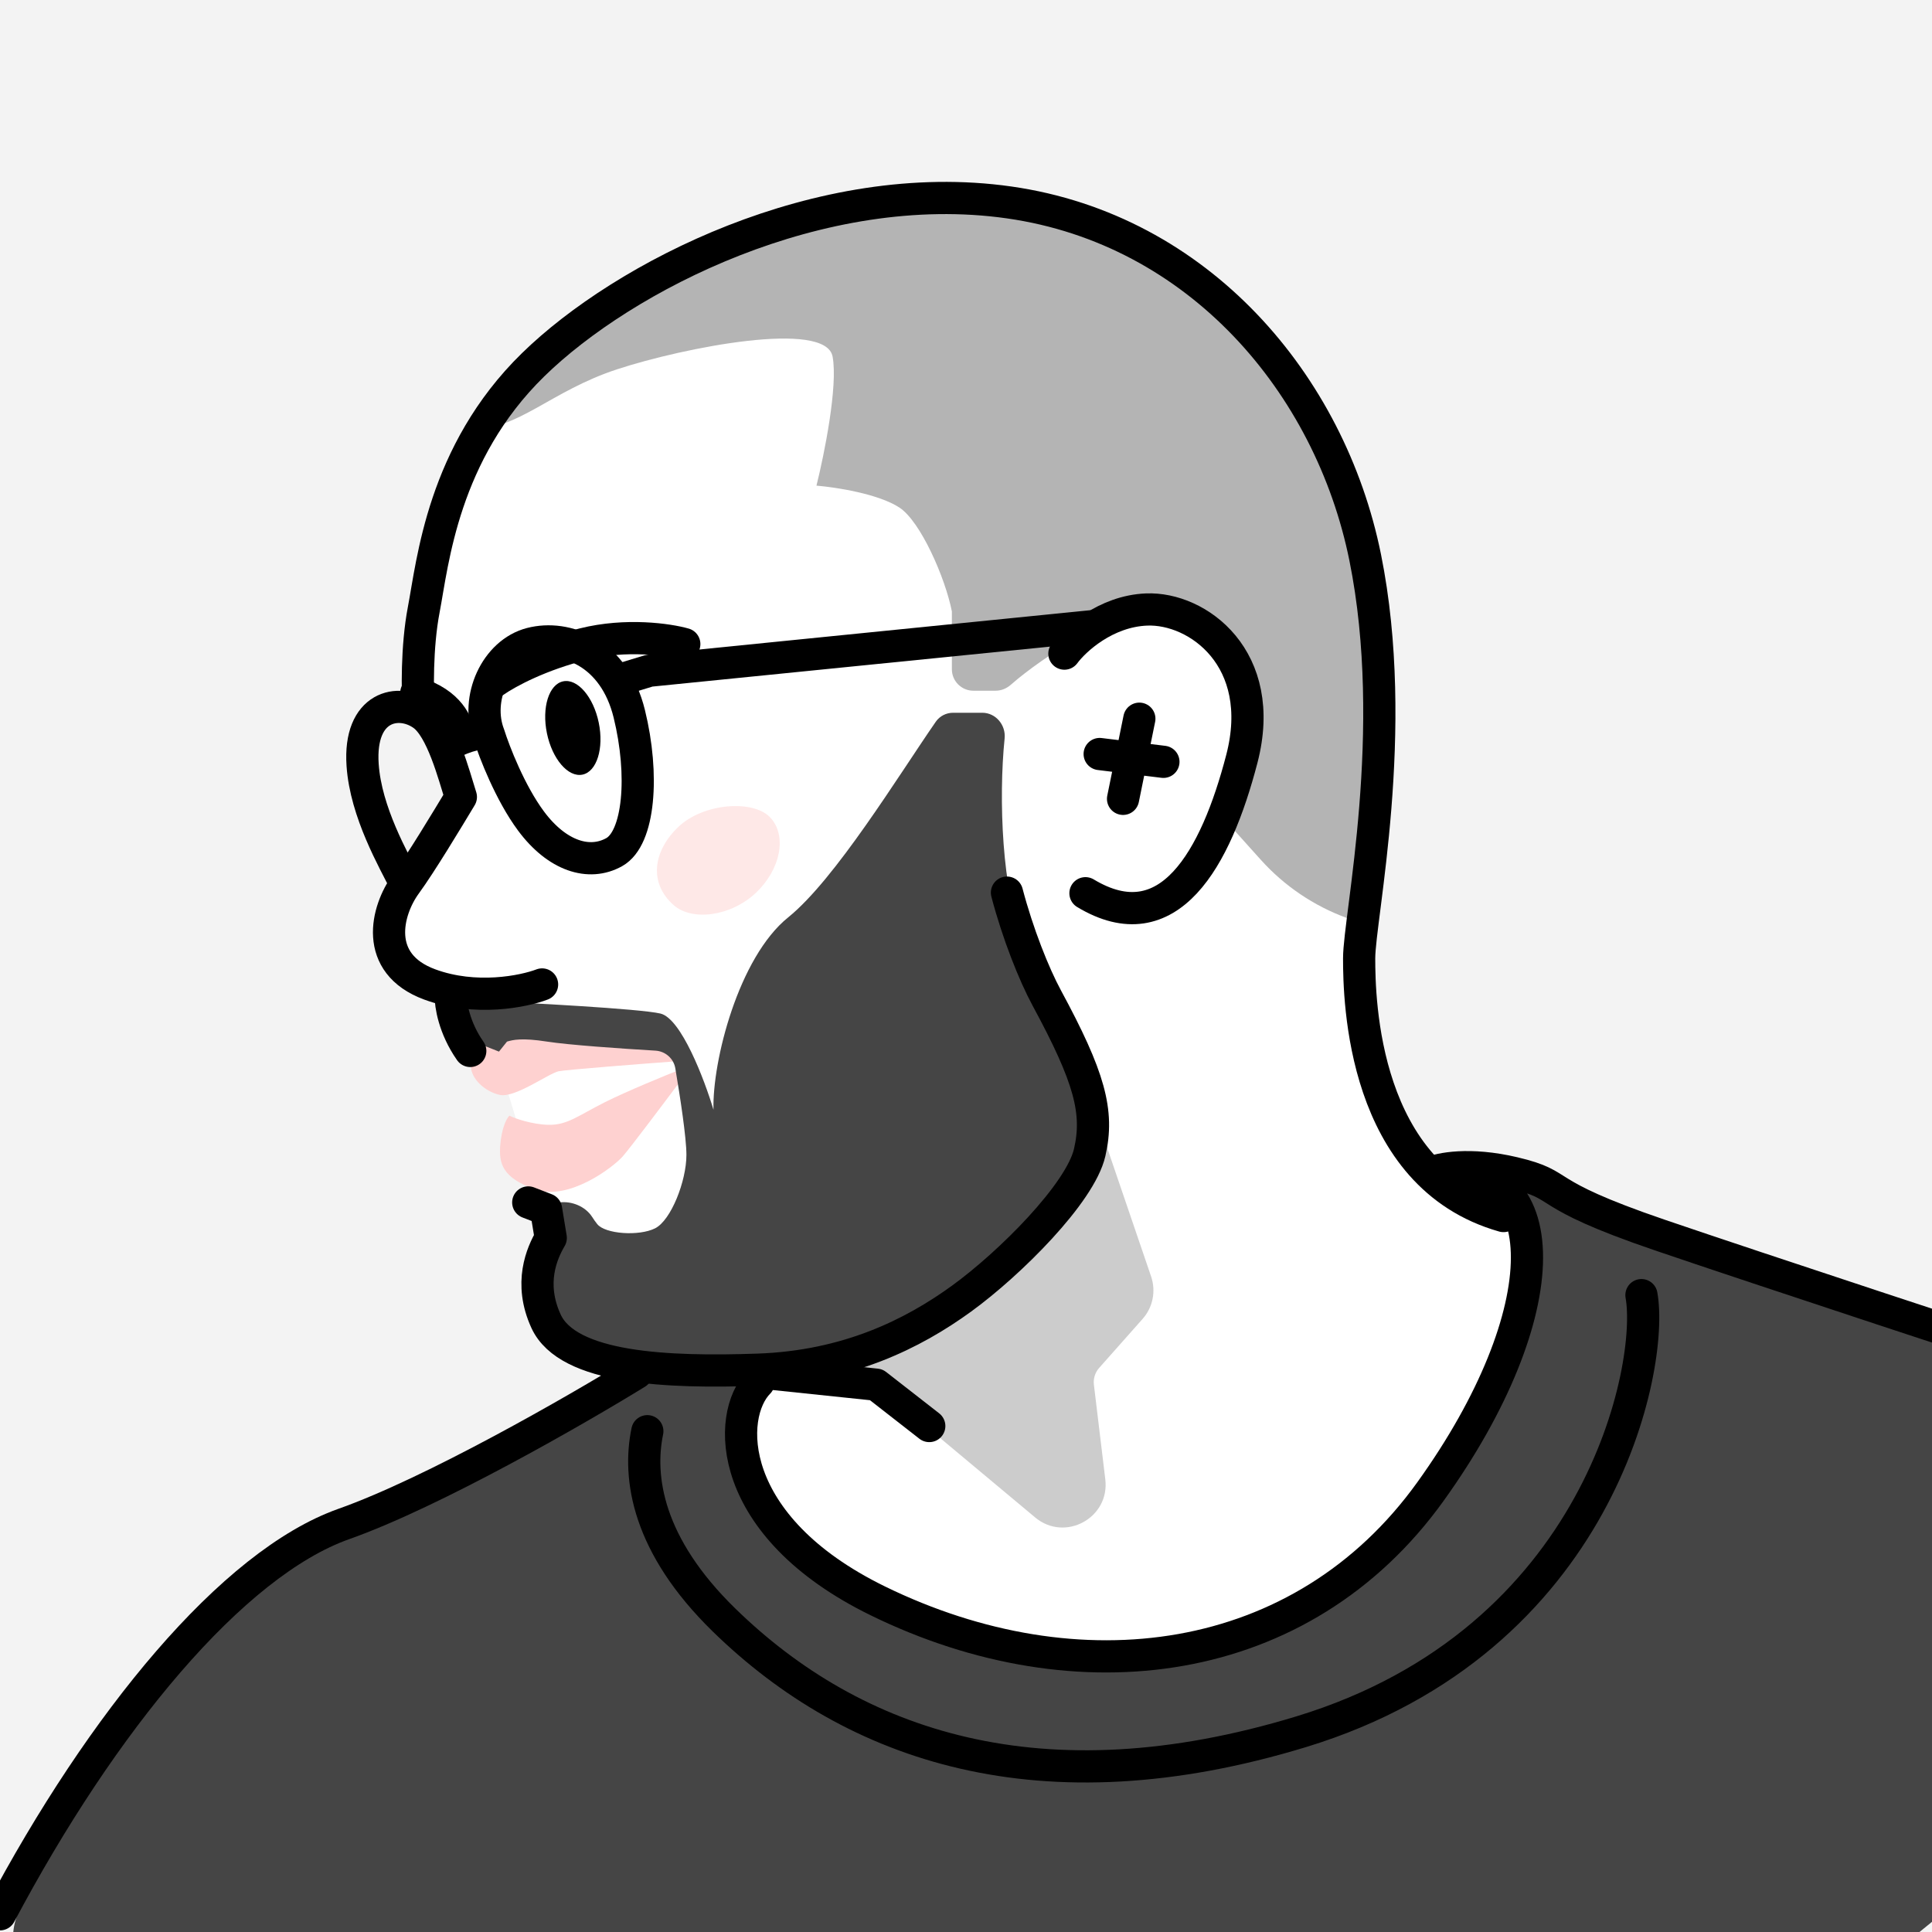
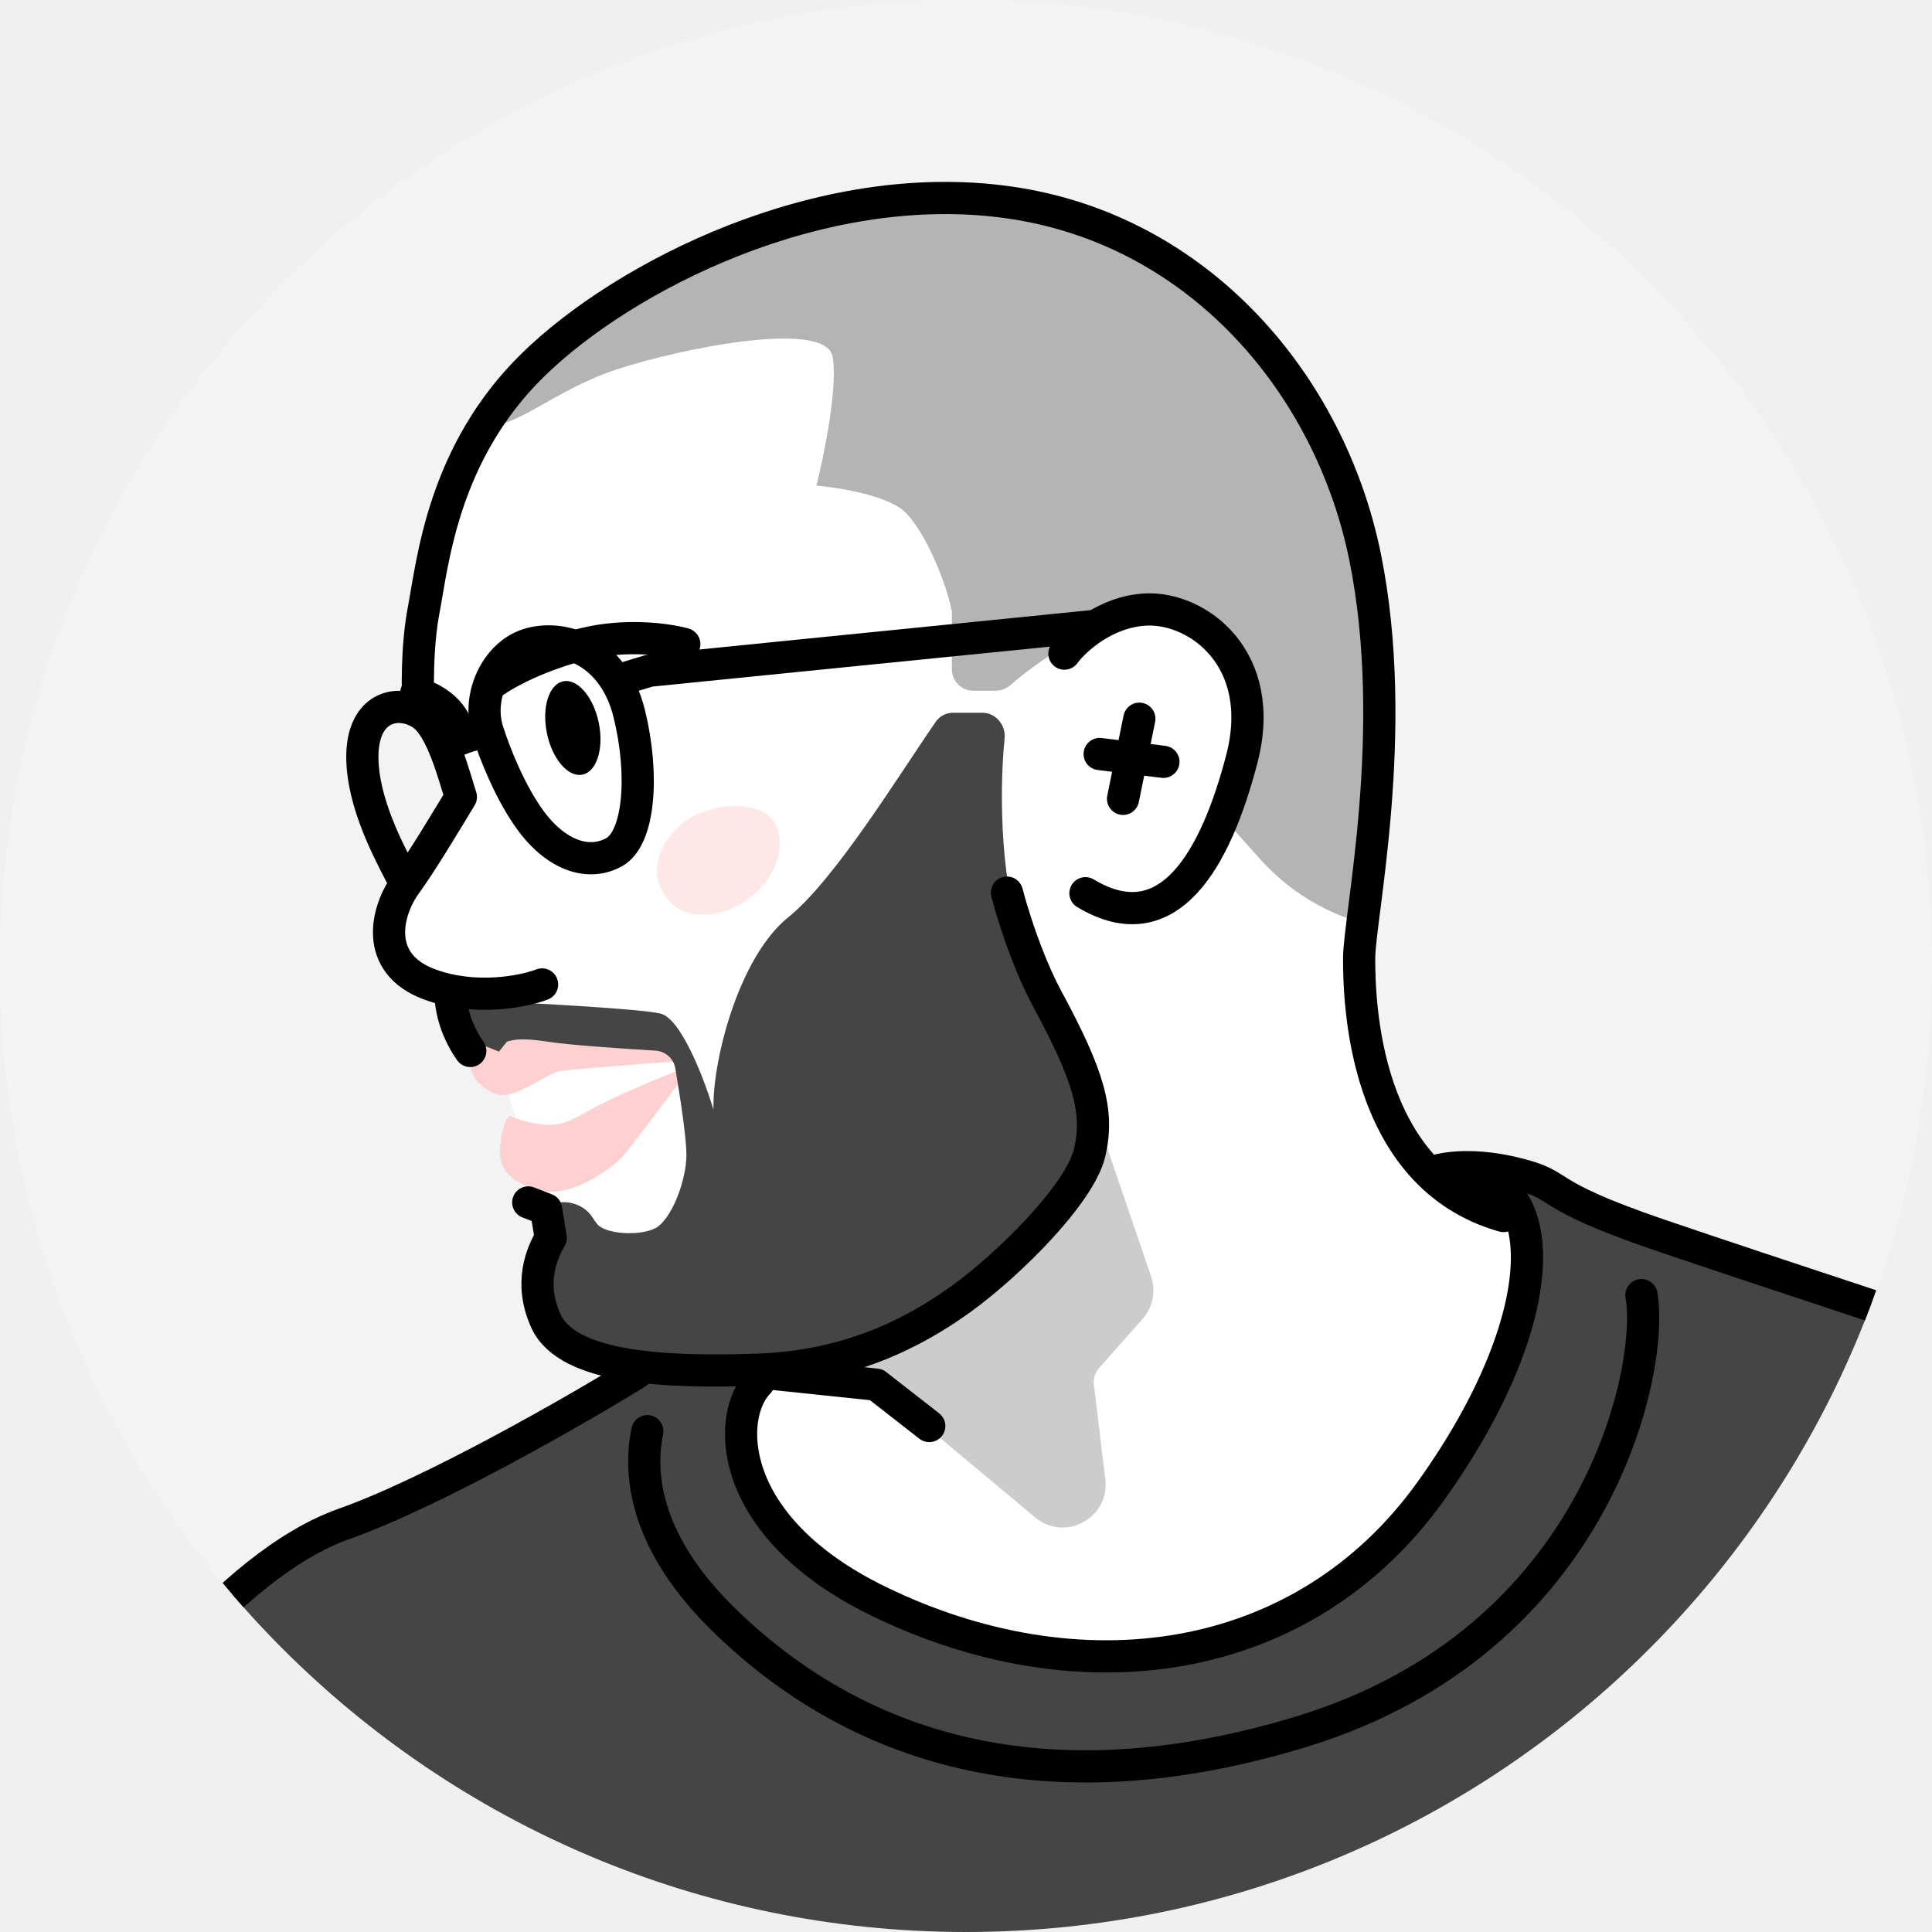
<svg xmlns="http://www.w3.org/2000/svg" width="90" height="90" viewBox="0 0 90 90" fill="none">
  <g clip-path="url(#clip0_3486_2)">
    <rect width="90" height="90" transform="matrix(-1 0 0 1 90 0)" fill="#F3F3F3" />
    <path d="M23.561 50.564L23.998 51.998L25.06 55.621L26.497 56.808L35.367 64.117C33.806 66.616 34.805 68.428 35.93 70.364C37.054 72.301 39.803 75.175 48.362 76.611C56.92 78.048 61.044 75.05 66.978 68.927C71.726 64.03 71.705 58.557 71.102 56.433C70.56 56.35 69.09 55.946 67.541 54.996C65.604 53.809 64.542 51.06 63.73 46.875C63.08 43.526 64.001 37.691 64.542 35.193C60.211 29.884 50.661 18.553 47.112 15.703C42.677 12.14 34.868 12.142 27.309 15.703C21.261 18.551 19.958 25.261 20.062 28.259C19.562 31.82 20.062 32.447 20.562 33.634C20.962 34.584 21.353 36.112 21.499 36.757C20.187 38.444 17.688 42.204 18.188 43.753C18.688 45.302 21.353 45.814 22.623 45.877L23.561 50.564Z" fill="white" />
    <path d="M41.898 23.644C42.886 24.29 44.038 26.929 44.342 28.484V31.176C44.342 31.728 44.79 32.176 45.342 32.176H46.381C46.642 32.176 46.891 32.073 47.087 31.9C48.653 30.52 51.882 28.551 53.449 28.351C55.542 28.082 57.258 29.332 57.736 31.504C58.204 33.628 57.714 36.935 57.249 38.402L58.739 40.059C59.829 41.27 61.198 42.197 62.727 42.758L63.582 43.072C63.761 42.249 64.215 39.615 64.602 35.665C65.085 30.727 63.049 22.442 61.113 18.865C60.214 17.203 57.581 14.578 53.449 11.68C49.316 8.781 44.045 7.7 34.653 10.652C27.139 13.014 23.042 17.862 21.933 19.991C24.133 20.045 25.636 18.223 28.748 17.203C31.861 16.183 38.463 14.892 38.785 16.61C39.043 17.984 38.392 21.191 38.034 22.623C38.911 22.695 40.911 22.999 41.898 23.644Z" fill="#B4B4B4" />
    <path d="M24.737 38.247C23.765 36.938 23.025 35.024 22.776 34.231C22.122 32.54 23.103 30.401 24.737 29.981C26.371 29.56 28.614 30.401 29.314 33.25C30.015 36.099 29.781 39.041 28.614 39.695C27.446 40.349 25.952 39.882 24.737 38.247Z" stroke="black" stroke-width="1.5" stroke-linecap="round" stroke-linejoin="round" />
    <path d="M20.722 34.791C21.033 34.59 21.851 34.176 22.636 34.139M28.887 31.659L30.249 31.244L50.864 29.172" stroke="black" stroke-width="1.5" stroke-linecap="round" stroke-linejoin="round" />
    <path d="M23.304 53.343C23.358 52.66 23.552 52.144 23.732 51.971C23.973 52.106 24.812 52.38 25.532 52.398C26.431 52.421 26.926 51.972 28.186 51.341C29.193 50.837 30.959 50.112 31.716 49.812V50.329C30.967 51.333 29.378 53.446 29.018 53.86C28.568 54.376 26.498 55.951 24.947 55.411C23.395 54.872 23.237 54.197 23.304 53.343Z" fill="#FED1D0" />
    <path d="M13.467 72.268C14.657 71.247 24.872 66.319 29.83 63.983H35.037C34.576 64.514 33.932 66.299 35.037 69.19C36.418 72.802 43.75 76.84 52.251 77.159C60.752 77.478 64.683 72.268 68.827 65.577C72.142 60.224 71.129 55.977 70.209 54.523C71.59 55.126 74.735 56.481 76.265 57.076C77.796 57.671 88.875 61.078 94.223 62.707L97.198 83.64C91.213 88.563 79.113 98.431 78.603 98.516C77.966 98.622 -4.067 101.704 0.821 89.165C5.709 76.627 11.979 73.545 13.467 72.268Z" fill="#454545" />
    <path d="M21.934 49.677C21.916 49.208 22.106 48.807 22.203 48.665V48.125L22.675 48.35L23.395 47.879L31.312 48.665L31.604 49.431C29.895 49.558 26.386 49.831 26.026 49.903C25.577 49.993 23.98 51.163 23.283 51.005C22.585 50.848 21.956 50.263 21.934 49.677Z" fill="#FED1D0" />
    <path d="M49.584 30.448C50.066 29.795 51.507 28.47 53.413 28.393C55.795 28.298 59.065 30.68 57.85 35.35C56.636 40.02 54.441 43.945 50.565 41.61" stroke="black" stroke-width="1.5" stroke-linecap="round" stroke-linejoin="round" />
    <path d="M53.075 33.48L52.316 37.213" stroke="black" stroke-width="1.5" stroke-linecap="round" stroke-linejoin="round" />
    <path d="M51.227 35.125L54.196 35.489" stroke="black" stroke-width="1.5" stroke-linecap="round" stroke-linejoin="round" />
    <path d="M19.507 33.108C19.445 32.269 19.404 30.151 19.741 28.393C20.161 26.196 20.628 21.105 24.831 16.996C29.034 12.886 38.188 8.17 47.015 9.431C55.842 10.692 61.96 17.884 63.595 25.964C65.229 34.044 63.314 42.73 63.314 44.645C63.315 46.56 63.455 54.78 70.04 56.648" stroke="black" stroke-width="1.5" stroke-linecap="round" stroke-linejoin="round" />
    <path d="M22.122 46.605C20.908 47.681 21.391 49.198 21.911 49.596L22.544 48.71L23.244 48.988L23.618 48.522C23.882 48.444 24.289 48.335 25.484 48.522C26.494 48.679 28.928 48.848 30.533 48.943C30.996 48.971 31.381 49.309 31.459 49.766C31.684 51.092 31.976 53.004 31.976 53.799C31.976 55.013 31.262 56.847 30.515 57.221C29.768 57.594 28.193 57.489 27.82 57.022C27.739 56.921 27.66 56.809 27.585 56.691C27.27 56.2 26.638 55.94 26.058 56.013C25.456 56.088 24.853 56.015 24.484 55.724L25.035 57.221C24.101 59.229 24.13 62.159 26.418 63.327C28.707 64.494 34.451 65.475 40.85 63.327C45.542 61.751 49.389 57.125 51.088 54.471C51.367 54.035 51.506 53.524 51.488 53.007C51.311 48.034 49.046 46.87 47.668 43.805C46.669 41.582 46.514 37.185 46.799 34.399C46.863 33.775 46.386 33.203 45.758 33.203H44.4C44.077 33.203 43.774 33.357 43.591 33.623C41.853 36.135 38.905 40.969 36.718 42.733C34.401 44.601 33.175 49.44 33.237 51.697C32.817 50.296 31.733 47.438 30.762 47.214C29.79 46.989 24.597 46.715 22.122 46.605Z" fill="#454545" />
    <path opacity="0.5" d="M35.876 38.076C36.672 38.915 36.376 40.487 35.216 41.588C34.055 42.689 32.24 42.929 31.376 42.16C30.189 41.104 30.447 39.614 31.607 38.513C32.768 37.412 35.081 37.238 35.876 38.076Z" fill="#FED1D0" />
    <path d="M34.736 63.867L40.818 64.503L43.289 66.43" stroke="black" stroke-width="1.5" stroke-linecap="round" stroke-linejoin="round" />
    <path d="M18.899 41.188C19.609 40.215 20.814 38.214 21.469 37.126C21.142 36.099 20.591 33.931 19.694 33.296C18.573 32.502 16.705 32.878 16.892 35.633C17.041 37.838 18.339 40.068 18.899 41.188ZM18.899 41.188C18.012 42.404 17.359 44.879 20.021 45.86C22.15 46.644 24.395 46.187 25.252 45.86" stroke="black" stroke-width="1.5" stroke-linecap="round" stroke-linejoin="round" />
    <path d="M35.339 64.401C33.829 65.925 33.763 71.089 40.894 74.576C50.211 79.131 60.653 77.803 66.631 69.49C72.609 61.177 72.656 53.704 66.631 54.638C67.067 54.437 68.452 54.154 70.507 54.638C73.076 55.244 71.441 55.527 77.326 57.535C82.034 59.142 93.112 62.782 98.063 64.401L106.073 86.361" stroke="black" stroke-width="1.5" stroke-linecap="round" stroke-linejoin="round" />
    <path d="M29.657 63.957C26.843 65.689 20.175 69.521 16.019 70.992C10.824 72.832 4.762 80.192 0 89.175" stroke="black" stroke-width="1.5" stroke-linecap="round" stroke-linejoin="round" />
    <ellipse cx="26.685" cy="33.912" rx="1.232" ry="2.219" transform="rotate(-11.6788 26.6849 33.9117)" fill="black" />
    <path d="M30.155 66.671C29.707 68.834 30.155 71.983 33.734 75.472C39.775 81.362 48.525 84.355 60.62 80.669C74.565 76.418 77.062 63.613 76.465 60.332" stroke="black" stroke-width="1.5" stroke-linecap="round" stroke-linejoin="round" />
    <path d="M21.346 34.211C21.337 33.766 20.933 32.758 19.392 32.281" stroke="black" stroke-width="1.5" stroke-linecap="round" stroke-linejoin="round" />
    <path d="M23.007 31.763C23.694 31.284 25.184 30.503 27.181 30.003C29.179 29.502 31.144 29.794 31.877 30.003" stroke="black" stroke-width="1.5" stroke-linecap="round" stroke-linejoin="round" />
    <path opacity="0.2" d="M40.882 64.556L35.654 64.06C37.453 63.699 41.446 62.563 43.704 60.903C45.962 59.242 49.848 55.12 51.508 53.266L53.624 59.467C53.856 60.148 53.705 60.902 53.227 61.44L51.203 63.723C51.013 63.937 50.924 64.222 50.958 64.506L51.489 68.913C51.706 70.712 49.611 71.849 48.221 70.688L40.882 64.556Z" fill="black" />
    <path d="M20.998 46.375C20.985 46.786 21.15 47.879 21.907 48.957" stroke="black" stroke-width="1.5" stroke-linecap="round" stroke-linejoin="round" />
    <path d="M46.908 41.582C47.41 43.492 48.166 45.388 48.76 46.486C50.761 50.183 51.198 51.797 50.761 53.69C50.325 55.582 47.05 58.856 44.794 60.494C42.538 62.131 39.491 63.661 35.306 63.806C31.122 63.952 26.456 63.768 25.437 61.549C24.622 59.773 25.244 58.372 25.656 57.669L25.437 56.334L24.608 56.014" stroke="black" stroke-width="1.5" stroke-linecap="round" stroke-linejoin="round" />
  </g>
  <defs>
    <clipPath id="clip0_3486_2">
-       <rect width="90" height="90" fill="white" transform="matrix(-1 0 0 1 90 0)" />
+       <circle cx="45" cy="45" r="45" />
    </clipPath>
  </defs>
</svg>
